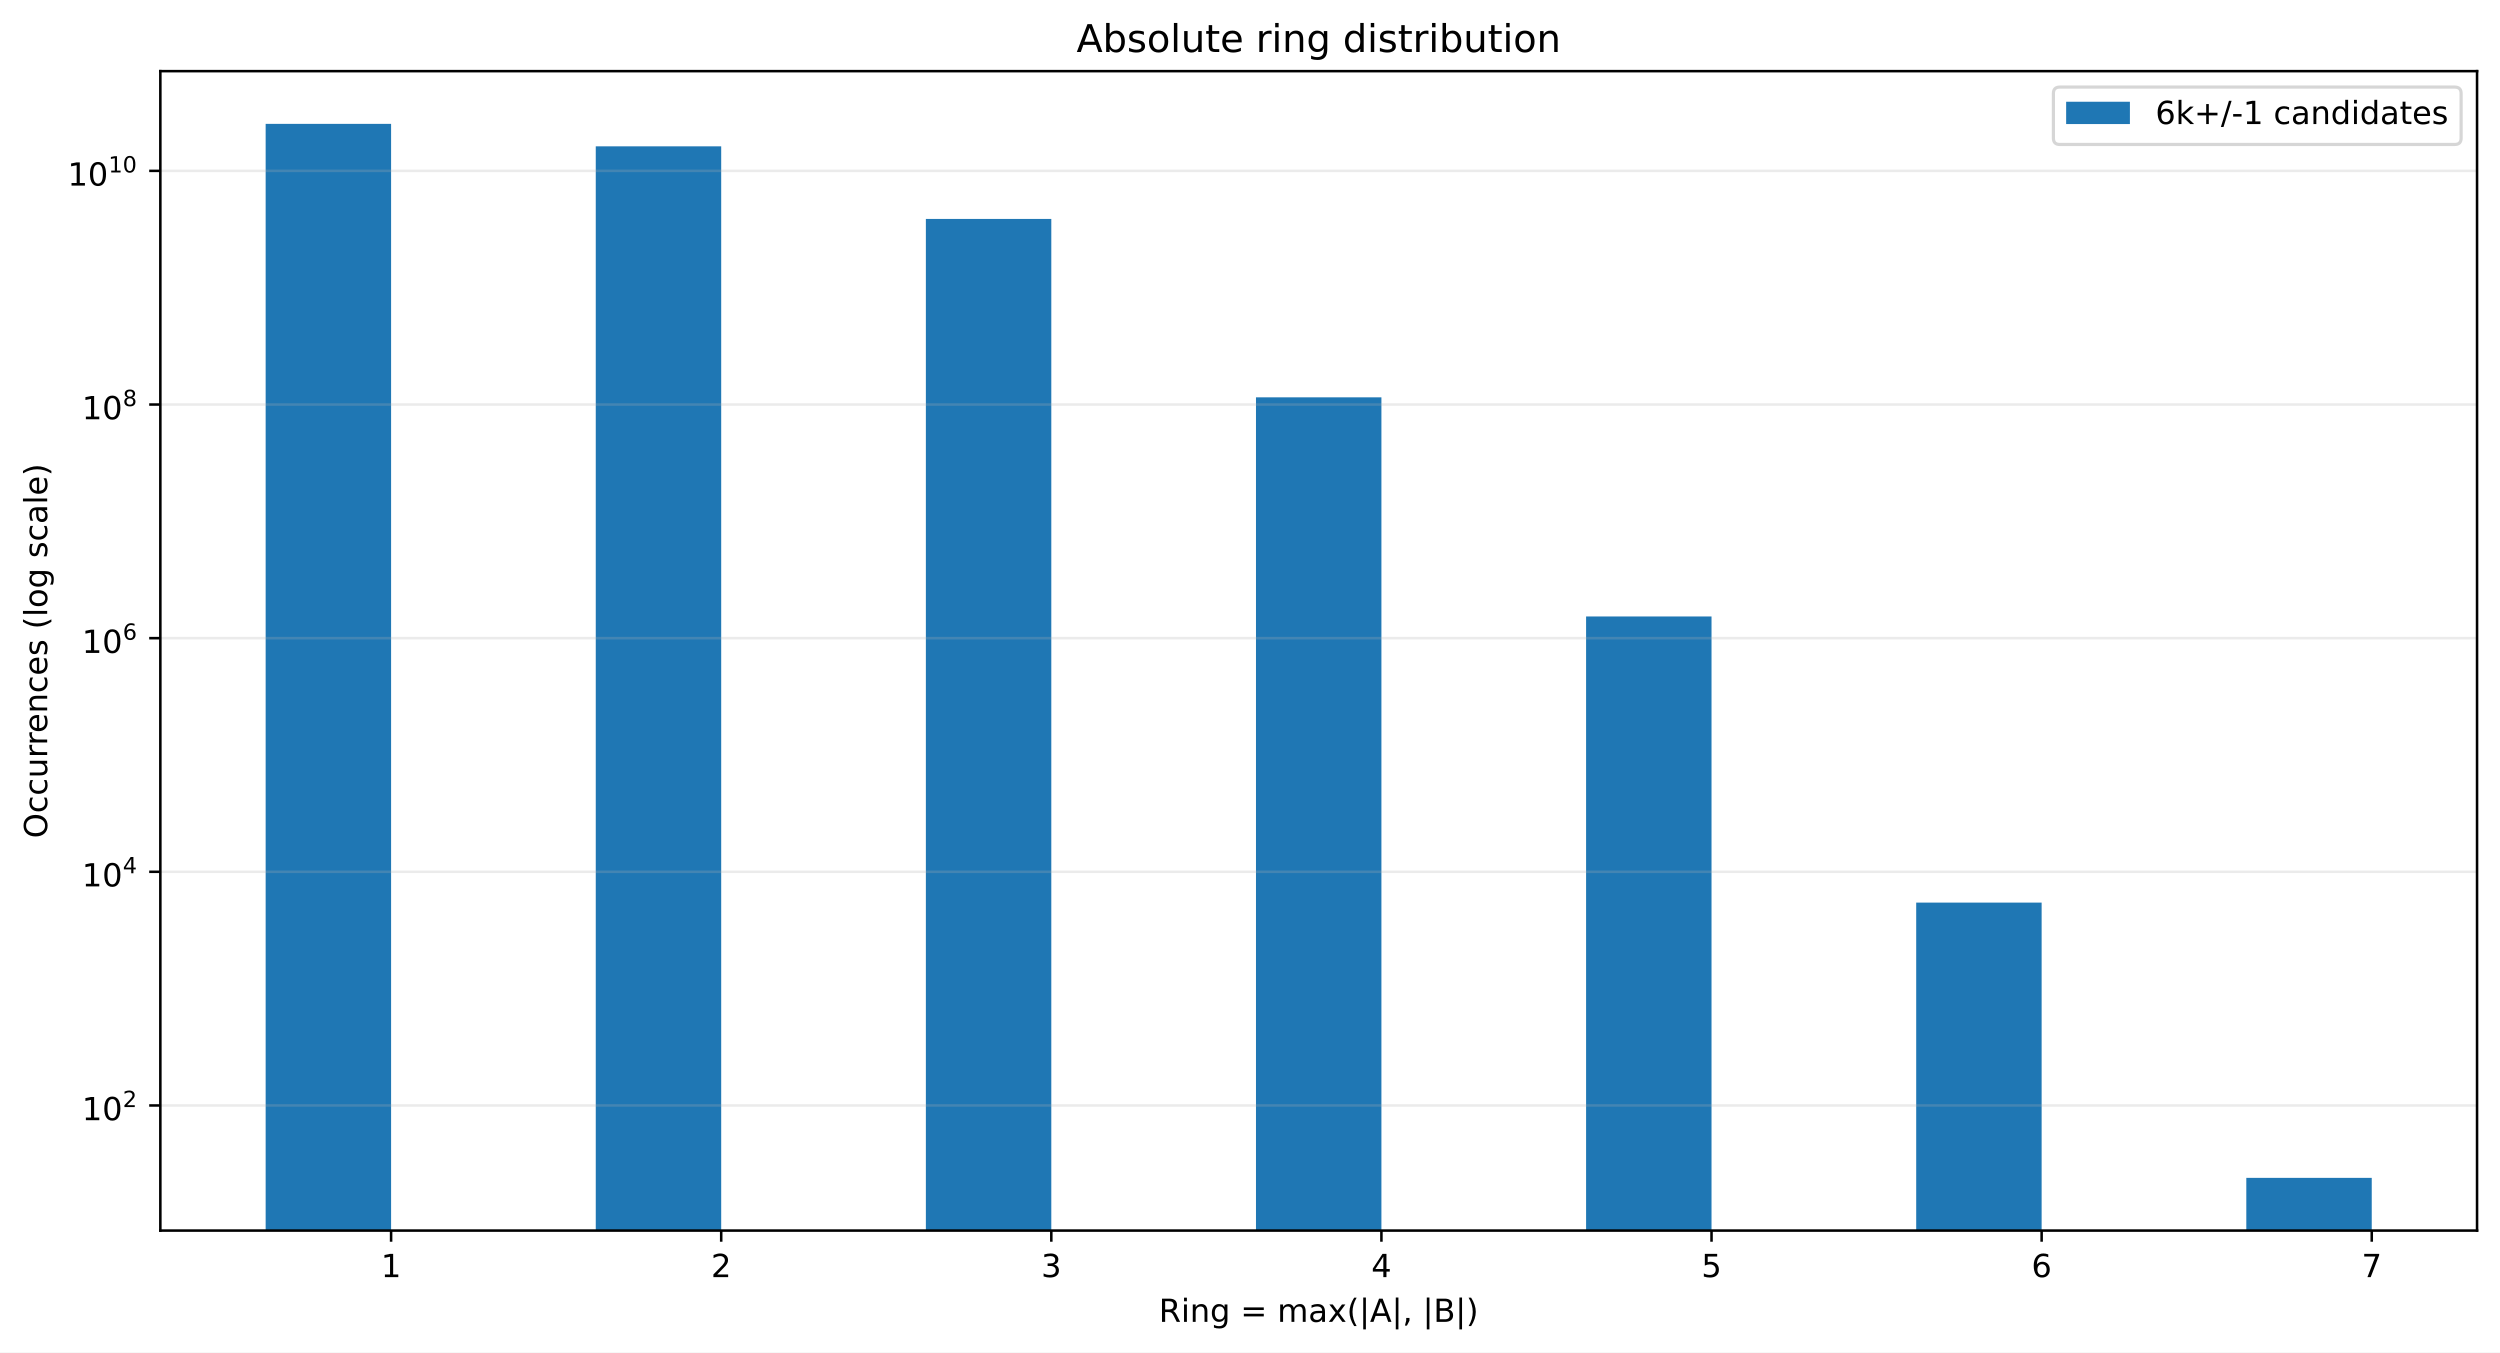
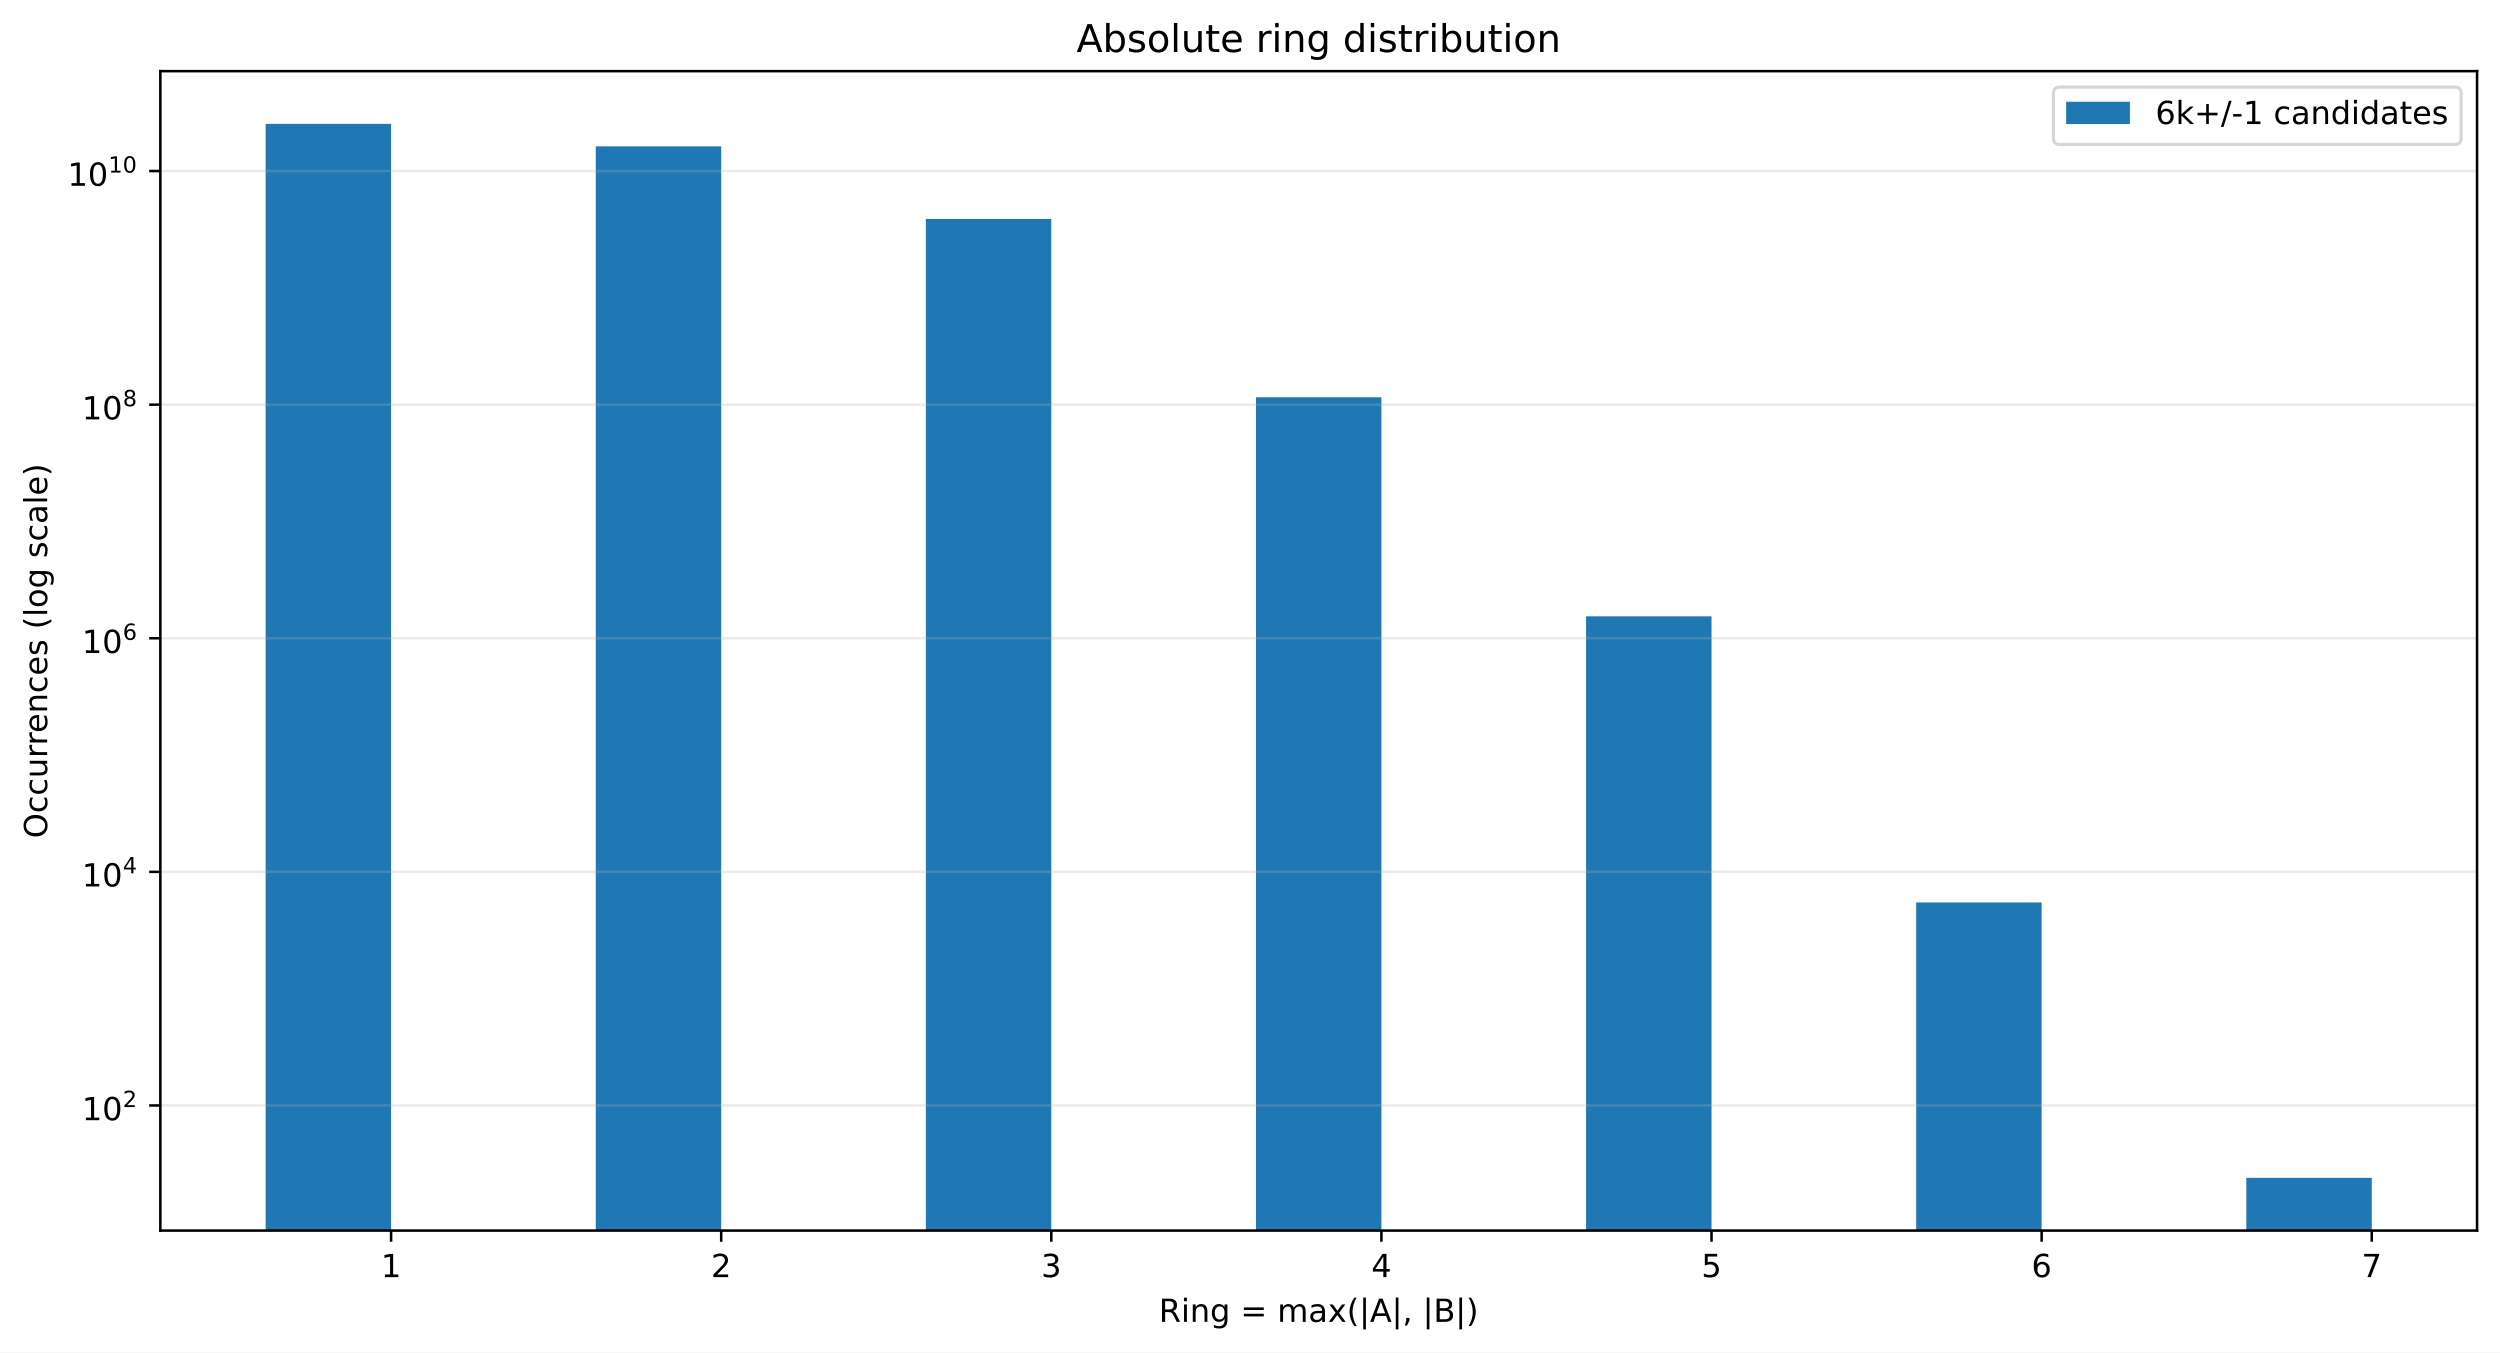
<svg xmlns="http://www.w3.org/2000/svg" xmlns:xlink="http://www.w3.org/1999/xlink" width="784.258pt" height="424.28pt" viewBox="0 0 784.258 424.28" version="1.1">
  <defs>
    <style type="text/css">*{stroke-linejoin: round; stroke-linecap: butt}</style>
  </defs>
  <g id="figure_1">
    <g id="patch_1">
      <path d="M 0 424.28  L 784.258 424.28  L 784.258 0  L 0 0  z " style="fill: #ffffff" />
    </g>
    <g id="axes_1">
      <g id="patch_2">
        <path d="M 50.301 386.036  L 777.058 386.036  L 777.058 22.318  L 50.301 22.318  z " style="fill: #ffffff" />
      </g>
      <g id="patch_3">
-         <path d="M 83.335 37068.457  L 122.687 37068.457  L 122.687 38.851  L 83.335 38.851  z " clip-path="url(#pebcfd14f60)" style="fill: #1f77b4" />
+         <path d="M 83.335 37062.313  L 122.687 37062.313  L 122.687 38.851  L 83.335 38.851  z " clip-path="url(#p60148eaafb)" style="fill: #1f77b4" />
      </g>
      <g id="patch_4">
-         <path d="M 186.891 37068.457  L 226.243 37068.457  L 226.243 45.905  L 186.891 45.905  z " clip-path="url(#pebcfd14f60)" style="fill: #1f77b4" />
+         <path d="M 186.891 37062.313  L 226.243 37062.313  L 226.243 45.904  L 186.891 45.904  z " clip-path="url(#p60148eaafb)" style="fill: #1f77b4" />
      </g>
      <g id="patch_5">
-         <path d="M 290.448 37068.457  L 329.799 37068.457  L 329.799 68.689  L 290.448 68.689  z " clip-path="url(#pebcfd14f60)" style="fill: #1f77b4" />
+         <path d="M 290.448 37062.313  L 329.799 37062.313  L 329.799 68.684  L 290.448 68.684  z " clip-path="url(#p60148eaafb)" style="fill: #1f77b4" />
      </g>
      <g id="patch_6">
-         <path d="M 394.004 37068.457  L 433.355 37068.457  L 433.355 124.634  L 394.004 124.634  z " clip-path="url(#pebcfd14f60)" style="fill: #1f77b4" />
+         <path d="M 394.004 37062.313  L 433.355 37062.313  L 433.355 124.62  L 394.004 124.62  z " clip-path="url(#p60148eaafb)" style="fill: #1f77b4" />
      </g>
      <g id="patch_7">
-         <path d="M 497.56 37068.457  L 536.912 37068.457  L 536.912 193.378  L 497.56 193.378  z " clip-path="url(#pebcfd14f60)" style="fill: #1f77b4" />
+         <path d="M 497.56 37062.313  L 536.912 37062.313  L 536.912 193.351  L 497.56 193.351  z " clip-path="url(#p60148eaafb)" style="fill: #1f77b4" />
      </g>
      <g id="patch_8">
-         <path d="M 601.116 37068.457  L 640.468 37068.457  L 640.468 283.159  L 601.116 283.159  z " clip-path="url(#pebcfd14f60)" style="fill: #1f77b4" />
+         <path d="M 601.116 37062.313  L 640.468 37062.313  L 640.468 283.115  L 601.116 283.115  z " clip-path="url(#p60148eaafb)" style="fill: #1f77b4" />
      </g>
      <g id="patch_9">
-         <path d="M 704.673 37068.457  L 744.024 37068.457  L 744.024 369.503  L 704.673 369.503  z " clip-path="url(#pebcfd14f60)" style="fill: #1f77b4" />
+         <path d="M 704.673 37062.313  L 744.024 37062.313  L 744.024 369.503  L 704.673 369.503  z " clip-path="url(#p60148eaafb)" style="fill: #1f77b4" />
      </g>
      <g id="matplotlib.axis_1">
        <g id="xtick_1">
          <g id="line2d_1">
            <defs>
-               <path id="m59ebf2e339" d="M 0 0  L 0 3.5  " style="stroke: #000000; stroke-width: 0.8" />
+               <path id="m91f6e41400" d="M 0 0  L 0 3.5  " style="stroke: #000000; stroke-width: 0.8" />
            </defs>
            <g>
-               <use xlink:href="#m59ebf2e339" x="122.687" y="386.036" style="stroke: #000000; stroke-width: 0.8" />
+               <use xlink:href="#m91f6e41400" x="122.687" y="386.036" style="stroke: #000000; stroke-width: 0.8" />
            </g>
          </g>
          <g id="text_1">
            <g transform="translate(119.5053 400.6334) scale(0.1 -0.1)">
              <defs>
                <path id="DejaVuSans-14" d="M 794 531  L 1825 531  L 1825 4091  L 703 3866  L 703 4441  L 1819 4666  L 2450 4666  L 2450 531  L 3481 531  L 3481 0  L 794 0  L 794 531  z " transform="scale(0.015625)" />
              </defs>
              <use xlink:href="#DejaVuSans-14" />
            </g>
          </g>
        </g>
        <g id="xtick_2">
          <g id="line2d_2">
            <g>
-               <use xlink:href="#m59ebf2e339" x="226.243" y="386.036" style="stroke: #000000; stroke-width: 0.8" />
+               <use xlink:href="#m91f6e41400" x="226.243" y="386.036" style="stroke: #000000; stroke-width: 0.8" />
            </g>
          </g>
          <g id="text_2">
            <g transform="translate(223.0616 400.6334) scale(0.1 -0.1)">
              <defs>
                <path id="DejaVuSans-15" d="M 1228 531  L 3431 531  L 3431 0  L 469 0  L 469 531  Q 828 903 1448 1529  Q 2069 2156 2228 2338  Q 2531 2678 2651 2914  Q 2772 3150 2772 3378  Q 2772 3750 2511 3984  Q 2250 4219 1831 4219  Q 1534 4219 1204 4116  Q 875 4013 500 3803  L 500 4441  Q 881 4594 1212 4672  Q 1544 4750 1819 4750  Q 2544 4750 2975 4387  Q 3406 4025 3406 3419  Q 3406 3131 3298 2873  Q 3191 2616 2906 2266  Q 2828 2175 2409 1742  Q 1991 1309 1228 531  z " transform="scale(0.015625)" />
              </defs>
              <use xlink:href="#DejaVuSans-15" />
            </g>
          </g>
        </g>
        <g id="xtick_3">
          <g id="line2d_3">
            <g>
-               <use xlink:href="#m59ebf2e339" x="329.799" y="386.036" style="stroke: #000000; stroke-width: 0.8" />
+               <use xlink:href="#m91f6e41400" x="329.799" y="386.036" style="stroke: #000000; stroke-width: 0.8" />
            </g>
          </g>
          <g id="text_3">
            <g transform="translate(326.6178 400.6334) scale(0.1 -0.1)">
              <defs>
                <path id="DejaVuSans-16" d="M 2597 2516  Q 3050 2419 3304 2112  Q 3559 1806 3559 1356  Q 3559 666 3084 287  Q 2609 -91 1734 -91  Q 1441 -91 1130 -33  Q 819 25 488 141  L 488 750  Q 750 597 1062 519  Q 1375 441 1716 441  Q 2309 441 2620 675  Q 2931 909 2931 1356  Q 2931 1769 2642 2001  Q 2353 2234 1838 2234  L 1294 2234  L 1294 2753  L 1863 2753  Q 2328 2753 2575 2939  Q 2822 3125 2822 3475  Q 2822 3834 2567 4026  Q 2313 4219 1838 4219  Q 1578 4219 1281 4162  Q 984 4106 628 3988  L 628 4550  Q 988 4650 1302 4700  Q 1616 4750 1894 4750  Q 2613 4750 3031 4423  Q 3450 4097 3450 3541  Q 3450 3153 3228 2886  Q 3006 2619 2597 2516  z " transform="scale(0.015625)" />
              </defs>
              <use xlink:href="#DejaVuSans-16" />
            </g>
          </g>
        </g>
        <g id="xtick_4">
          <g id="line2d_4">
            <g>
-               <use xlink:href="#m59ebf2e339" x="433.355" y="386.036" style="stroke: #000000; stroke-width: 0.8" />
+               <use xlink:href="#m91f6e41400" x="433.355" y="386.036" style="stroke: #000000; stroke-width: 0.8" />
            </g>
          </g>
          <g id="text_4">
            <g transform="translate(430.174 400.6334) scale(0.1 -0.1)">
              <defs>
                <path id="DejaVuSans-17" d="M 2419 4116  L 825 1625  L 2419 1625  L 2419 4116  z M 2253 4666  L 3047 4666  L 3047 1625  L 3713 1625  L 3713 1100  L 3047 1100  L 3047 0  L 2419 0  L 2419 1100  L 313 1100  L 313 1709  L 2253 4666  z " transform="scale(0.015625)" />
              </defs>
              <use xlink:href="#DejaVuSans-17" />
            </g>
          </g>
        </g>
        <g id="xtick_5">
          <g id="line2d_5">
            <g>
-               <use xlink:href="#m59ebf2e339" x="536.912" y="386.036" style="stroke: #000000; stroke-width: 0.8" />
+               <use xlink:href="#m91f6e41400" x="536.912" y="386.036" style="stroke: #000000; stroke-width: 0.8" />
            </g>
          </g>
          <g id="text_5">
            <g transform="translate(533.7303 400.6334) scale(0.1 -0.1)">
              <defs>
                <path id="DejaVuSans-18" d="M 691 4666  L 3169 4666  L 3169 4134  L 1269 4134  L 1269 2991  Q 1406 3038 1543 3061  Q 1681 3084 1819 3084  Q 2600 3084 3056 2656  Q 3513 2228 3513 1497  Q 3513 744 3044 326  Q 2575 -91 1722 -91  Q 1428 -91 1123 -41  Q 819 9 494 109  L 494 744  Q 775 591 1075 516  Q 1375 441 1709 441  Q 2250 441 2565 725  Q 2881 1009 2881 1497  Q 2881 1984 2565 2268  Q 2250 2553 1709 2553  Q 1456 2553 1204 2497  Q 953 2441 691 2322  L 691 4666  z " transform="scale(0.015625)" />
              </defs>
              <use xlink:href="#DejaVuSans-18" />
            </g>
          </g>
        </g>
        <g id="xtick_6">
          <g id="line2d_6">
            <g>
-               <use xlink:href="#m59ebf2e339" x="640.468" y="386.036" style="stroke: #000000; stroke-width: 0.8" />
+               <use xlink:href="#m91f6e41400" x="640.468" y="386.036" style="stroke: #000000; stroke-width: 0.8" />
            </g>
          </g>
          <g id="text_6">
            <g transform="translate(637.2865 400.6334) scale(0.1 -0.1)">
              <defs>
                <path id="DejaVuSans-19" d="M 2113 2584  Q 1688 2584 1439 2293  Q 1191 2003 1191 1497  Q 1191 994 1439 701  Q 1688 409 2113 409  Q 2538 409 2786 701  Q 3034 994 3034 1497  Q 3034 2003 2786 2293  Q 2538 2584 2113 2584  z M 3366 4563  L 3366 3988  Q 3128 4100 2886 4159  Q 2644 4219 2406 4219  Q 1781 4219 1451 3797  Q 1122 3375 1075 2522  Q 1259 2794 1537 2939  Q 1816 3084 2150 3084  Q 2853 3084 3261 2657  Q 3669 2231 3669 1497  Q 3669 778 3244 343  Q 2819 -91 2113 -91  Q 1303 -91 875 529  Q 447 1150 447 2328  Q 447 3434 972 4092  Q 1497 4750 2381 4750  Q 2619 4750 2861 4703  Q 3103 4656 3366 4563  z " transform="scale(0.015625)" />
              </defs>
              <use xlink:href="#DejaVuSans-19" />
            </g>
          </g>
        </g>
        <g id="xtick_7">
          <g id="line2d_7">
            <g>
-               <use xlink:href="#m59ebf2e339" x="744.024" y="386.036" style="stroke: #000000; stroke-width: 0.8" />
+               <use xlink:href="#m91f6e41400" x="744.024" y="386.036" style="stroke: #000000; stroke-width: 0.8" />
            </g>
          </g>
          <g id="text_7">
            <g transform="translate(740.8427 400.6334) scale(0.1 -0.1)">
              <defs>
                <path id="DejaVuSans-1a" d="M 525 4666  L 3525 4666  L 3525 4397  L 1831 0  L 1172 0  L 2766 4134  L 525 4134  L 525 4666  z " transform="scale(0.015625)" />
              </defs>
              <use xlink:href="#DejaVuSans-1a" />
            </g>
          </g>
        </g>
        <g id="text_8">
          <g transform="translate(363.5437 414.678) scale(0.1 -0.1)">
            <defs>
              <path id="DejaVuSans-35" d="M 2841 2188  Q 3044 2119 3236 1894  Q 3428 1669 3622 1275  L 4263 0  L 3584 0  L 2988 1197  Q 2756 1666 2539 1819  Q 2322 1972 1947 1972  L 1259 1972  L 1259 0  L 628 0  L 628 4666  L 2053 4666  Q 2853 4666 3247 4331  Q 3641 3997 3641 3322  Q 3641 2881 3436 2590  Q 3231 2300 2841 2188  z M 1259 4147  L 1259 2491  L 2053 2491  Q 2509 2491 2742 2702  Q 2975 2913 2975 3322  Q 2975 3731 2742 3939  Q 2509 4147 2053 4147  L 1259 4147  z " transform="scale(0.015625)" />
              <path id="DejaVuSans-4c" d="M 603 3500  L 1178 3500  L 1178 0  L 603 0  L 603 3500  z M 603 4863  L 1178 4863  L 1178 4134  L 603 4134  L 603 4863  z " transform="scale(0.015625)" />
              <path id="DejaVuSans-51" d="M 3513 2113  L 3513 0  L 2938 0  L 2938 2094  Q 2938 2591 2744 2837  Q 2550 3084 2163 3084  Q 1697 3084 1428 2787  Q 1159 2491 1159 1978  L 1159 0  L 581 0  L 581 3500  L 1159 3500  L 1159 2956  Q 1366 3272 1645 3428  Q 1925 3584 2291 3584  Q 2894 3584 3203 3211  Q 3513 2838 3513 2113  z " transform="scale(0.015625)" />
              <path id="DejaVuSans-4a" d="M 2906 1791  Q 2906 2416 2648 2759  Q 2391 3103 1925 3103  Q 1463 3103 1205 2759  Q 947 2416 947 1791  Q 947 1169 1205 825  Q 1463 481 1925 481  Q 2391 481 2648 825  Q 2906 1169 2906 1791  z M 3481 434  Q 3481 -459 3084 -895  Q 2688 -1331 1869 -1331  Q 1566 -1331 1297 -1286  Q 1028 -1241 775 -1147  L 775 -588  Q 1028 -725 1275 -790  Q 1522 -856 1778 -856  Q 2344 -856 2625 -561  Q 2906 -266 2906 331  L 2906 616  Q 2728 306 2450 153  Q 2172 0 1784 0  Q 1141 0 747 490  Q 353 981 353 1791  Q 353 2603 747 3093  Q 1141 3584 1784 3584  Q 2172 3584 2450 3431  Q 2728 3278 2906 2969  L 2906 3500  L 3481 3500  L 3481 434  z " transform="scale(0.015625)" />
              <path id="DejaVuSans-3" transform="scale(0.015625)" />
              <path id="DejaVuSans-20" d="M 678 2906  L 4684 2906  L 4684 2381  L 678 2381  L 678 2906  z M 678 1631  L 4684 1631  L 4684 1100  L 678 1100  L 678 1631  z " transform="scale(0.015625)" />
              <path id="DejaVuSans-50" d="M 3328 2828  Q 3544 3216 3844 3400  Q 4144 3584 4550 3584  Q 5097 3584 5394 3201  Q 5691 2819 5691 2113  L 5691 0  L 5113 0  L 5113 2094  Q 5113 2597 4934 2840  Q 4756 3084 4391 3084  Q 3944 3084 3684 2787  Q 3425 2491 3425 1978  L 3425 0  L 2847 0  L 2847 2094  Q 2847 2600 2669 2842  Q 2491 3084 2119 3084  Q 1678 3084 1418 2786  Q 1159 2488 1159 1978  L 1159 0  L 581 0  L 581 3500  L 1159 3500  L 1159 2956  Q 1356 3278 1631 3431  Q 1906 3584 2284 3584  Q 2666 3584 2933 3390  Q 3200 3197 3328 2828  z " transform="scale(0.015625)" />
              <path id="DejaVuSans-44" d="M 2194 1759  Q 1497 1759 1228 1600  Q 959 1441 959 1056  Q 959 750 1161 570  Q 1363 391 1709 391  Q 2188 391 2477 730  Q 2766 1069 2766 1631  L 2766 1759  L 2194 1759  z M 3341 1997  L 3341 0  L 2766 0  L 2766 531  Q 2569 213 2275 61  Q 1981 -91 1556 -91  Q 1019 -91 701 211  Q 384 513 384 1019  Q 384 1609 779 1909  Q 1175 2209 1959 2209  L 2766 2209  L 2766 2266  Q 2766 2663 2505 2880  Q 2244 3097 1772 3097  Q 1472 3097 1187 3025  Q 903 2953 641 2809  L 641 3341  Q 956 3463 1253 3523  Q 1550 3584 1831 3584  Q 2591 3584 2966 3190  Q 3341 2797 3341 1997  z " transform="scale(0.015625)" />
              <path id="DejaVuSans-5b" d="M 3513 3500  L 2247 1797  L 3578 0  L 2900 0  L 1881 1375  L 863 0  L 184 0  L 1544 1831  L 300 3500  L 978 3500  L 1906 2253  L 2834 3500  L 3513 3500  z " transform="scale(0.015625)" />
              <path id="DejaVuSans-b" d="M 1984 4856  Q 1566 4138 1362 3434  Q 1159 2731 1159 2009  Q 1159 1288 1364 580  Q 1569 -128 1984 -844  L 1484 -844  Q 1016 -109 783 600  Q 550 1309 550 2009  Q 550 2706 781 3412  Q 1013 4119 1484 4856  L 1984 4856  z " transform="scale(0.015625)" />
              <path id="DejaVuSans-5f" d="M 1344 4891  L 1344 -1509  L 813 -1509  L 813 4891  L 1344 4891  z " transform="scale(0.015625)" />
              <path id="DejaVuSans-24" d="M 2188 4044  L 1331 1722  L 3047 1722  L 2188 4044  z M 1831 4666  L 2547 4666  L 4325 0  L 3669 0  L 3244 1197  L 1141 1197  L 716 0  L 50 0  L 1831 4666  z " transform="scale(0.015625)" />
              <path id="DejaVuSans-f" d="M 750 794  L 1409 794  L 1409 256  L 897 -744  L 494 -744  L 750 256  L 750 794  z " transform="scale(0.015625)" />
              <path id="DejaVuSans-25" d="M 1259 2228  L 1259 519  L 2272 519  Q 2781 519 3026 730  Q 3272 941 3272 1375  Q 3272 1813 3026 2020  Q 2781 2228 2272 2228  L 1259 2228  z M 1259 4147  L 1259 2741  L 2194 2741  Q 2656 2741 2882 2914  Q 3109 3088 3109 3444  Q 3109 3797 2882 3972  Q 2656 4147 2194 4147  L 1259 4147  z M 628 4666  L 2241 4666  Q 2963 4666 3353 4366  Q 3744 4066 3744 3513  Q 3744 3084 3544 2831  Q 3344 2578 2956 2516  Q 3422 2416 3680 2098  Q 3938 1781 3938 1306  Q 3938 681 3513 340  Q 3088 0 2303 0  L 628 0  L 628 4666  z " transform="scale(0.015625)" />
              <path id="DejaVuSans-c" d="M 513 4856  L 1013 4856  Q 1481 4119 1714 3412  Q 1947 2706 1947 2009  Q 1947 1309 1714 600  Q 1481 -109 1013 -844  L 513 -844  Q 928 -128 1133 580  Q 1338 1288 1338 2009  Q 1338 2731 1133 3434  Q 928 4138 513 4856  z " transform="scale(0.015625)" />
            </defs>
            <use xlink:href="#DejaVuSans-35" />
            <use xlink:href="#DejaVuSans-4c" transform="translate(69.48438 0)" />
            <use xlink:href="#DejaVuSans-51" transform="translate(97.26562 0)" />
            <use xlink:href="#DejaVuSans-4a" transform="translate(160.6406 0)" />
            <use xlink:href="#DejaVuSans-3" transform="translate(224.125 0)" />
            <use xlink:href="#DejaVuSans-20" transform="translate(255.9062 0)" />
            <use xlink:href="#DejaVuSans-3" transform="translate(339.7031 0)" />
            <use xlink:href="#DejaVuSans-50" transform="translate(371.4844 0)" />
            <use xlink:href="#DejaVuSans-44" transform="translate(468.8906 0)" />
            <use xlink:href="#DejaVuSans-5b" transform="translate(530.1719 0)" />
            <use xlink:href="#DejaVuSans-b" transform="translate(589.3594 0)" />
            <use xlink:href="#DejaVuSans-5f" transform="translate(628.375 0)" />
            <use xlink:href="#DejaVuSans-24" transform="translate(662.0625 0)" />
            <use xlink:href="#DejaVuSans-5f" transform="translate(730.4688 0)" />
            <use xlink:href="#DejaVuSans-f" transform="translate(764.1562 0)" />
            <use xlink:href="#DejaVuSans-3" transform="translate(795.9375 0)" />
            <use xlink:href="#DejaVuSans-5f" transform="translate(827.7188 0)" />
            <use xlink:href="#DejaVuSans-25" transform="translate(861.4062 0)" />
            <use xlink:href="#DejaVuSans-5f" transform="translate(930.0156 0)" />
            <use xlink:href="#DejaVuSans-c" transform="translate(963.7031 0)" />
          </g>
        </g>
      </g>
      <g id="matplotlib.axis_2">
        <g id="ytick_1">
          <g id="line2d_8">
-             <path d="M 50.301 346.789  L 777.058 346.789  " clip-path="url(#pebcfd14f60)" style="fill: none; stroke: #b0b0b0; stroke-opacity: 0.25; stroke-width: 0.8; stroke-linecap: square" />
+             <path d="M 50.301 346.793  L 777.058 346.793  " clip-path="url(#p60148eaafb)" style="fill: none; stroke: #b0b0b0; stroke-opacity: 0.25; stroke-width: 0.8; stroke-linecap: square" />
          </g>
          <g id="line2d_9">
            <defs>
-               <path id="m8f186251ab" d="M 0 0  L -3.5 0  " style="stroke: #000000; stroke-width: 0.8" />
+               <path id="mf46f8f39bf" d="M 0 0  L -3.5 0  " style="stroke: #000000; stroke-width: 0.8" />
            </defs>
            <g>
-               <use xlink:href="#m8f186251ab" x="50.301" y="346.789" style="stroke: #000000; stroke-width: 0.8" />
+               <use xlink:href="#mf46f8f39bf" x="50.301" y="346.793" style="stroke: #000000; stroke-width: 0.8" />
            </g>
          </g>
          <g id="text_9">
-             <g transform="translate(25.70078 351.4889) scale(0.1 -0.1)">
+             <g transform="translate(25.70078 351.4927) scale(0.1 -0.1)">
              <defs>
                <path id="DejaVuSans-13" d="M 2034 4250  Q 1547 4250 1301 3770  Q 1056 3291 1056 2328  Q 1056 1369 1301 889  Q 1547 409 2034 409  Q 2525 409 2770 889  Q 3016 1369 3016 2328  Q 3016 3291 2770 3770  Q 2525 4250 2034 4250  z M 2034 4750  Q 2819 4750 3233 4129  Q 3647 3509 3647 2328  Q 3647 1150 3233 529  Q 2819 -91 2034 -91  Q 1250 -91 836 529  Q 422 1150 422 2328  Q 422 3509 836 4129  Q 1250 4750 2034 4750  z " transform="scale(0.015625)" />
              </defs>
              <use xlink:href="#DejaVuSans-14" transform="translate(0 0.746875)" />
              <use xlink:href="#DejaVuSans-13" transform="translate(63.62305 0.746875)" />
              <use xlink:href="#DejaVuSans-15" transform="translate(128.2031 42.04688) scale(0.7)" />
            </g>
          </g>
        </g>
        <g id="ytick_2">
          <g id="line2d_10">
-             <path d="M 50.301 273.492  L 777.058 273.492  " clip-path="url(#pebcfd14f60)" style="fill: none; stroke: #b0b0b0; stroke-opacity: 0.25; stroke-width: 0.8; stroke-linecap: square" />
+             <path d="M 50.301 273.508  L 777.058 273.508  " clip-path="url(#p60148eaafb)" style="fill: none; stroke: #b0b0b0; stroke-opacity: 0.25; stroke-width: 0.8; stroke-linecap: square" />
          </g>
          <g id="line2d_11">
            <g>
-               <use xlink:href="#m8f186251ab" x="50.301" y="273.492" style="stroke: #000000; stroke-width: 0.8" />
+               <use xlink:href="#mf46f8f39bf" x="50.301" y="273.508" style="stroke: #000000; stroke-width: 0.8" />
            </g>
          </g>
          <g id="text_10">
-             <g transform="translate(25.70078 278.1422) scale(0.1 -0.1)">
+             <g transform="translate(25.70078 278.1582) scale(0.1 -0.1)">
              <use xlink:href="#DejaVuSans-14" transform="translate(0 0.665625)" />
              <use xlink:href="#DejaVuSans-13" transform="translate(63.62305 0.665625)" />
              <use xlink:href="#DejaVuSans-17" transform="translate(128.2031 41.96563) scale(0.7)" />
            </g>
          </g>
        </g>
        <g id="ytick_3">
          <g id="line2d_12">
-             <path d="M 50.301 200.195  L 777.058 200.195  " clip-path="url(#pebcfd14f60)" style="fill: none; stroke: #b0b0b0; stroke-opacity: 0.25; stroke-width: 0.8; stroke-linecap: square" />
+             <path d="M 50.301 200.224  L 777.058 200.224  " clip-path="url(#p60148eaafb)" style="fill: none; stroke: #b0b0b0; stroke-opacity: 0.25; stroke-width: 0.8; stroke-linecap: square" />
          </g>
          <g id="line2d_13">
            <g>
-               <use xlink:href="#m8f186251ab" x="50.301" y="200.195" style="stroke: #000000; stroke-width: 0.8" />
+               <use xlink:href="#mf46f8f39bf" x="50.301" y="200.224" style="stroke: #000000; stroke-width: 0.8" />
            </g>
          </g>
          <g id="text_11">
-             <g transform="translate(25.70078 204.8954) scale(0.1 -0.1)">
+             <g transform="translate(25.70078 204.9238) scale(0.1 -0.1)">
              <use xlink:href="#DejaVuSans-14" transform="translate(0 0.746875)" />
              <use xlink:href="#DejaVuSans-13" transform="translate(63.62305 0.746875)" />
              <use xlink:href="#DejaVuSans-19" transform="translate(128.2031 42.04688) scale(0.7)" />
            </g>
          </g>
        </g>
        <g id="ytick_4">
          <g id="line2d_14">
-             <path d="M 50.301 126.899  L 777.058 126.899  " clip-path="url(#pebcfd14f60)" style="fill: none; stroke: #b0b0b0; stroke-opacity: 0.25; stroke-width: 0.8; stroke-linecap: square" />
+             <path d="M 50.301 126.939  L 777.058 126.939  " clip-path="url(#p60148eaafb)" style="fill: none; stroke: #b0b0b0; stroke-opacity: 0.25; stroke-width: 0.8; stroke-linecap: square" />
          </g>
          <g id="line2d_15">
            <g>
-               <use xlink:href="#m8f186251ab" x="50.301" y="126.899" style="stroke: #000000; stroke-width: 0.8" />
+               <use xlink:href="#mf46f8f39bf" x="50.301" y="126.939" style="stroke: #000000; stroke-width: 0.8" />
            </g>
          </g>
          <g id="text_12">
-             <g transform="translate(25.70078 131.5987) scale(0.1 -0.1)">
+             <g transform="translate(25.70078 131.6393) scale(0.1 -0.1)">
              <defs>
                <path id="DejaVuSans-1b" d="M 2034 2216  Q 1584 2216 1326 1975  Q 1069 1734 1069 1313  Q 1069 891 1326 650  Q 1584 409 2034 409  Q 2484 409 2743 651  Q 3003 894 3003 1313  Q 3003 1734 2745 1975  Q 2488 2216 2034 2216  z M 1403 2484  Q 997 2584 770 2862  Q 544 3141 544 3541  Q 544 4100 942 4425  Q 1341 4750 2034 4750  Q 2731 4750 3128 4425  Q 3525 4100 3525 3541  Q 3525 3141 3298 2862  Q 3072 2584 2669 2484  Q 3125 2378 3379 2068  Q 3634 1759 3634 1313  Q 3634 634 3220 271  Q 2806 -91 2034 -91  Q 1263 -91 848 271  Q 434 634 434 1313  Q 434 1759 690 2068  Q 947 2378 1403 2484  z M 1172 3481  Q 1172 3119 1398 2916  Q 1625 2713 2034 2713  Q 2441 2713 2670 2916  Q 2900 3119 2900 3481  Q 2900 3844 2670 4047  Q 2441 4250 2034 4250  Q 1625 4250 1398 4047  Q 1172 3844 1172 3481  z " transform="scale(0.015625)" />
              </defs>
              <use xlink:href="#DejaVuSans-14" transform="translate(0 0.746875)" />
              <use xlink:href="#DejaVuSans-13" transform="translate(63.62305 0.746875)" />
              <use xlink:href="#DejaVuSans-1b" transform="translate(128.2031 42.04688) scale(0.7)" />
            </g>
          </g>
        </g>
        <g id="ytick_5">
          <g id="line2d_16">
-             <path d="M 50.301 53.602  L 777.058 53.602  " clip-path="url(#pebcfd14f60)" style="fill: none; stroke: #b0b0b0; stroke-opacity: 0.25; stroke-width: 0.8; stroke-linecap: square" />
+             <path d="M 50.301 53.655  L 777.058 53.655  " clip-path="url(#p60148eaafb)" style="fill: none; stroke: #b0b0b0; stroke-opacity: 0.25; stroke-width: 0.8; stroke-linecap: square" />
          </g>
          <g id="line2d_17">
            <g>
-               <use xlink:href="#m8f186251ab" x="50.301" y="53.602" style="stroke: #000000; stroke-width: 0.8" />
+               <use xlink:href="#mf46f8f39bf" x="50.301" y="53.655" style="stroke: #000000; stroke-width: 0.8" />
            </g>
          </g>
          <g id="text_13">
-             <g transform="translate(21.20078 58.30194) scale(0.1 -0.1)">
+             <g transform="translate(21.20078 58.35483) scale(0.1 -0.1)">
              <use xlink:href="#DejaVuSans-14" transform="translate(0 0.746875)" />
              <use xlink:href="#DejaVuSans-13" transform="translate(63.62305 0.746875)" />
              <use xlink:href="#DejaVuSans-14" transform="translate(128.2031 42.04688) scale(0.7)" />
              <use xlink:href="#DejaVuSans-13" transform="translate(172.7393 42.04688) scale(0.7)" />
            </g>
          </g>
        </g>
        <g id="text_14">
          <g transform="translate(14.79844 262.9551) rotate(-90) scale(0.1 -0.1)">
            <defs>
              <path id="DejaVuSans-32" d="M 2522 4238  Q 1834 4238 1429 3725  Q 1025 3213 1025 2328  Q 1025 1447 1429 934  Q 1834 422 2522 422  Q 3209 422 3611 934  Q 4013 1447 4013 2328  Q 4013 3213 3611 3725  Q 3209 4238 2522 4238  z M 2522 4750  Q 3503 4750 4090 4092  Q 4678 3434 4678 2328  Q 4678 1225 4090 567  Q 3503 -91 2522 -91  Q 1538 -91 948 565  Q 359 1222 359 2328  Q 359 3434 948 4092  Q 1538 4750 2522 4750  z " transform="scale(0.015625)" />
              <path id="DejaVuSans-46" d="M 3122 3366  L 3122 2828  Q 2878 2963 2633 3030  Q 2388 3097 2138 3097  Q 1578 3097 1268 2742  Q 959 2388 959 1747  Q 959 1106 1268 751  Q 1578 397 2138 397  Q 2388 397 2633 464  Q 2878 531 3122 666  L 3122 134  Q 2881 22 2623 -34  Q 2366 -91 2075 -91  Q 1284 -91 818 406  Q 353 903 353 1747  Q 353 2603 823 3093  Q 1294 3584 2113 3584  Q 2378 3584 2631 3529  Q 2884 3475 3122 3366  z " transform="scale(0.015625)" />
              <path id="DejaVuSans-58" d="M 544 1381  L 544 3500  L 1119 3500  L 1119 1403  Q 1119 906 1312 657  Q 1506 409 1894 409  Q 2359 409 2629 706  Q 2900 1003 2900 1516  L 2900 3500  L 3475 3500  L 3475 0  L 2900 0  L 2900 538  Q 2691 219 2414 64  Q 2138 -91 1772 -91  Q 1169 -91 856 284  Q 544 659 544 1381  z M 1991 3584  L 1991 3584  z " transform="scale(0.015625)" />
              <path id="DejaVuSans-55" d="M 2631 2963  Q 2534 3019 2420 3045  Q 2306 3072 2169 3072  Q 1681 3072 1420 2755  Q 1159 2438 1159 1844  L 1159 0  L 581 0  L 581 3500  L 1159 3500  L 1159 2956  Q 1341 3275 1631 3429  Q 1922 3584 2338 3584  Q 2397 3584 2469 3576  Q 2541 3569 2628 3553  L 2631 2963  z " transform="scale(0.015625)" />
              <path id="DejaVuSans-48" d="M 3597 1894  L 3597 1613  L 953 1613  Q 991 1019 1311 708  Q 1631 397 2203 397  Q 2534 397 2845 478  Q 3156 559 3463 722  L 3463 178  Q 3153 47 2828 -22  Q 2503 -91 2169 -91  Q 1331 -91 842 396  Q 353 884 353 1716  Q 353 2575 817 3079  Q 1281 3584 2069 3584  Q 2775 3584 3186 3129  Q 3597 2675 3597 1894  z M 3022 2063  Q 3016 2534 2758 2815  Q 2500 3097 2075 3097  Q 1594 3097 1305 2825  Q 1016 2553 972 2059  L 3022 2063  z " transform="scale(0.015625)" />
              <path id="DejaVuSans-56" d="M 2834 3397  L 2834 2853  Q 2591 2978 2328 3040  Q 2066 3103 1784 3103  Q 1356 3103 1142 2972  Q 928 2841 928 2578  Q 928 2378 1081 2264  Q 1234 2150 1697 2047  L 1894 2003  Q 2506 1872 2764 1633  Q 3022 1394 3022 966  Q 3022 478 2636 193  Q 2250 -91 1575 -91  Q 1294 -91 989 -36  Q 684 19 347 128  L 347 722  Q 666 556 975 473  Q 1284 391 1588 391  Q 1994 391 2212 530  Q 2431 669 2431 922  Q 2431 1156 2273 1281  Q 2116 1406 1581 1522  L 1381 1569  Q 847 1681 609 1914  Q 372 2147 372 2553  Q 372 3047 722 3315  Q 1072 3584 1716 3584  Q 2034 3584 2315 3537  Q 2597 3491 2834 3397  z " transform="scale(0.015625)" />
              <path id="DejaVuSans-4f" d="M 603 4863  L 1178 4863  L 1178 0  L 603 0  L 603 4863  z " transform="scale(0.015625)" />
              <path id="DejaVuSans-52" d="M 1959 3097  Q 1497 3097 1228 2736  Q 959 2375 959 1747  Q 959 1119 1226 758  Q 1494 397 1959 397  Q 2419 397 2687 759  Q 2956 1122 2956 1747  Q 2956 2369 2687 2733  Q 2419 3097 1959 3097  z M 1959 3584  Q 2709 3584 3137 3096  Q 3566 2609 3566 1747  Q 3566 888 3137 398  Q 2709 -91 1959 -91  Q 1206 -91 779 398  Q 353 888 353 1747  Q 353 2609 779 3096  Q 1206 3584 1959 3584  z " transform="scale(0.015625)" />
            </defs>
            <use xlink:href="#DejaVuSans-32" />
            <use xlink:href="#DejaVuSans-46" transform="translate(78.71875 0)" />
            <use xlink:href="#DejaVuSans-46" transform="translate(133.7031 0)" />
            <use xlink:href="#DejaVuSans-58" transform="translate(188.6875 0)" />
            <use xlink:href="#DejaVuSans-55" transform="translate(252.0625 0)" />
            <use xlink:href="#DejaVuSans-55" transform="translate(291.4219 0)" />
            <use xlink:href="#DejaVuSans-48" transform="translate(330.3281 0)" />
            <use xlink:href="#DejaVuSans-51" transform="translate(391.8594 0)" />
            <use xlink:href="#DejaVuSans-46" transform="translate(455.2344 0)" />
            <use xlink:href="#DejaVuSans-48" transform="translate(510.2188 0)" />
            <use xlink:href="#DejaVuSans-56" transform="translate(571.75 0)" />
            <use xlink:href="#DejaVuSans-3" transform="translate(623.8438 0)" />
            <use xlink:href="#DejaVuSans-b" transform="translate(655.625 0)" />
            <use xlink:href="#DejaVuSans-4f" transform="translate(694.6406 0)" />
            <use xlink:href="#DejaVuSans-52" transform="translate(722.4219 0)" />
            <use xlink:href="#DejaVuSans-4a" transform="translate(783.6094 0)" />
            <use xlink:href="#DejaVuSans-3" transform="translate(847.0938 0)" />
            <use xlink:href="#DejaVuSans-56" transform="translate(878.875 0)" />
            <use xlink:href="#DejaVuSans-46" transform="translate(930.9688 0)" />
            <use xlink:href="#DejaVuSans-44" transform="translate(985.9531 0)" />
            <use xlink:href="#DejaVuSans-4f" transform="translate(1047.234 0)" />
            <use xlink:href="#DejaVuSans-48" transform="translate(1075.016 0)" />
            <use xlink:href="#DejaVuSans-c" transform="translate(1136.547 0)" />
          </g>
        </g>
      </g>
      <g id="patch_10">
        <path d="M 50.301 386.036  L 50.301 22.318  " style="fill: none; stroke: #000000; stroke-width: 0.8; stroke-linejoin: miter; stroke-linecap: square" />
      </g>
      <g id="patch_11">
        <path d="M 777.058 386.036  L 777.058 22.318  " style="fill: none; stroke: #000000; stroke-width: 0.8; stroke-linejoin: miter; stroke-linecap: square" />
      </g>
      <g id="patch_12">
        <path d="M 50.301 386.036  L 777.058 386.036  " style="fill: none; stroke: #000000; stroke-width: 0.8; stroke-linejoin: miter; stroke-linecap: square" />
      </g>
      <g id="patch_13">
        <path d="M 50.301 22.318  L 777.058 22.318  " style="fill: none; stroke: #000000; stroke-width: 0.8; stroke-linejoin: miter; stroke-linecap: square" />
      </g>
      <g id="text_15">
        <g transform="translate(337.7055 16.31812) scale(0.12 -0.12)">
          <defs>
            <path id="DejaVuSans-45" d="M 3116 1747  Q 3116 2381 2855 2742  Q 2594 3103 2138 3103  Q 1681 3103 1420 2742  Q 1159 2381 1159 1747  Q 1159 1113 1420 752  Q 1681 391 2138 391  Q 2594 391 2855 752  Q 3116 1113 3116 1747  z M 1159 2969  Q 1341 3281 1617 3432  Q 1894 3584 2278 3584  Q 2916 3584 3314 3078  Q 3713 2572 3713 1747  Q 3713 922 3314 415  Q 2916 -91 2278 -91  Q 1894 -91 1617 61  Q 1341 213 1159 525  L 1159 0  L 581 0  L 581 4863  L 1159 4863  L 1159 2969  z " transform="scale(0.015625)" />
            <path id="DejaVuSans-57" d="M 1172 4494  L 1172 3500  L 2356 3500  L 2356 3053  L 1172 3053  L 1172 1153  Q 1172 725 1289 603  Q 1406 481 1766 481  L 2356 481  L 2356 0  L 1766 0  Q 1100 0 847 248  Q 594 497 594 1153  L 594 3053  L 172 3053  L 172 3500  L 594 3500  L 594 4494  L 1172 4494  z " transform="scale(0.015625)" />
            <path id="DejaVuSans-47" d="M 2906 2969  L 2906 4863  L 3481 4863  L 3481 0  L 2906 0  L 2906 525  Q 2725 213 2448 61  Q 2172 -91 1784 -91  Q 1150 -91 751 415  Q 353 922 353 1747  Q 353 2572 751 3078  Q 1150 3584 1784 3584  Q 2172 3584 2448 3432  Q 2725 3281 2906 2969  z M 947 1747  Q 947 1113 1208 752  Q 1469 391 1925 391  Q 2381 391 2643 752  Q 2906 1113 2906 1747  Q 2906 2381 2643 2742  Q 2381 3103 1925 3103  Q 1469 3103 1208 2742  Q 947 2381 947 1747  z " transform="scale(0.015625)" />
          </defs>
          <use xlink:href="#DejaVuSans-24" />
          <use xlink:href="#DejaVuSans-45" transform="translate(68.40625 0)" />
          <use xlink:href="#DejaVuSans-56" transform="translate(131.8906 0)" />
          <use xlink:href="#DejaVuSans-52" transform="translate(183.9844 0)" />
          <use xlink:href="#DejaVuSans-4f" transform="translate(245.1719 0)" />
          <use xlink:href="#DejaVuSans-58" transform="translate(272.9531 0)" />
          <use xlink:href="#DejaVuSans-57" transform="translate(336.3281 0)" />
          <use xlink:href="#DejaVuSans-48" transform="translate(375.5312 0)" />
          <use xlink:href="#DejaVuSans-3" transform="translate(437.0625 0)" />
          <use xlink:href="#DejaVuSans-55" transform="translate(468.8438 0)" />
          <use xlink:href="#DejaVuSans-4c" transform="translate(509.9531 0)" />
          <use xlink:href="#DejaVuSans-51" transform="translate(537.7344 0)" />
          <use xlink:href="#DejaVuSans-4a" transform="translate(601.1094 0)" />
          <use xlink:href="#DejaVuSans-3" transform="translate(664.5938 0)" />
          <use xlink:href="#DejaVuSans-47" transform="translate(696.375 0)" />
          <use xlink:href="#DejaVuSans-4c" transform="translate(759.8594 0)" />
          <use xlink:href="#DejaVuSans-56" transform="translate(787.6406 0)" />
          <use xlink:href="#DejaVuSans-57" transform="translate(839.7344 0)" />
          <use xlink:href="#DejaVuSans-55" transform="translate(878.9375 0)" />
          <use xlink:href="#DejaVuSans-4c" transform="translate(920.0469 0)" />
          <use xlink:href="#DejaVuSans-45" transform="translate(947.8281 0)" />
          <use xlink:href="#DejaVuSans-58" transform="translate(1011.312 0)" />
          <use xlink:href="#DejaVuSans-57" transform="translate(1074.688 0)" />
          <use xlink:href="#DejaVuSans-4c" transform="translate(1113.891 0)" />
          <use xlink:href="#DejaVuSans-52" transform="translate(1141.672 0)" />
          <use xlink:href="#DejaVuSans-51" transform="translate(1202.859 0)" />
        </g>
      </g>
      <g id="legend_1">
        <g id="patch_14">
          <path d="M 646.158 45.319  L 770.058 45.319  Q 772.058 45.319 772.058 43.319  L 772.058 29.318  Q 772.058 27.318 770.058 27.318  L 646.158 27.318  Q 644.158 27.318 644.158 29.318  L 644.158 43.319  Q 644.158 45.319 646.158 45.319  z " style="fill: #ffffff; opacity: 0.8; stroke: #cccccc; stroke-linejoin: miter" />
        </g>
        <g id="patch_15">
          <path d="M 648.158 38.917  L 668.158 38.917  L 668.158 31.917  L 648.158 31.917  z " style="fill: #1f77b4" />
        </g>
        <g id="text_16">
          <g transform="translate(676.1584 38.91656) scale(0.1 -0.1)">
            <defs>
              <path id="DejaVuSans-4e" d="M 581 4863  L 1159 4863  L 1159 1991  L 2875 3500  L 3609 3500  L 1753 1863  L 3688 0  L 2938 0  L 1159 1709  L 1159 0  L 581 0  L 581 4863  z " transform="scale(0.015625)" />
              <path id="DejaVuSans-e" d="M 2944 4013  L 2944 2272  L 4684 2272  L 4684 1741  L 2944 1741  L 2944 0  L 2419 0  L 2419 1741  L 678 1741  L 678 2272  L 2419 2272  L 2419 4013  L 2944 4013  z " transform="scale(0.015625)" />
              <path id="DejaVuSans-12" d="M 1625 4666  L 2156 4666  L 531 -594  L 0 -594  L 1625 4666  z " transform="scale(0.015625)" />
              <path id="DejaVuSans-10" d="M 313 2009  L 1997 2009  L 1997 1497  L 313 1497  L 313 2009  z " transform="scale(0.015625)" />
            </defs>
            <use xlink:href="#DejaVuSans-19" />
            <use xlink:href="#DejaVuSans-4e" transform="translate(63.625 0)" />
            <use xlink:href="#DejaVuSans-e" transform="translate(121.5312 0)" />
            <use xlink:href="#DejaVuSans-12" transform="translate(205.3281 0)" />
            <use xlink:href="#DejaVuSans-10" transform="translate(239.0156 0)" />
            <use xlink:href="#DejaVuSans-14" transform="translate(275.0938 0)" />
            <use xlink:href="#DejaVuSans-3" transform="translate(338.7188 0)" />
            <use xlink:href="#DejaVuSans-46" transform="translate(370.5 0)" />
            <use xlink:href="#DejaVuSans-44" transform="translate(425.4844 0)" />
            <use xlink:href="#DejaVuSans-51" transform="translate(486.7656 0)" />
            <use xlink:href="#DejaVuSans-47" transform="translate(550.1406 0)" />
            <use xlink:href="#DejaVuSans-4c" transform="translate(613.625 0)" />
            <use xlink:href="#DejaVuSans-47" transform="translate(641.4062 0)" />
            <use xlink:href="#DejaVuSans-44" transform="translate(704.8906 0)" />
            <use xlink:href="#DejaVuSans-57" transform="translate(766.1719 0)" />
            <use xlink:href="#DejaVuSans-48" transform="translate(805.375 0)" />
            <use xlink:href="#DejaVuSans-56" transform="translate(866.9062 0)" />
          </g>
        </g>
      </g>
    </g>
  </g>
  <defs>
-     <clipPath id="pebcfd14f60">
+     <clipPath id="p60148eaafb">
      <rect x="50.301" y="22.318" width="726.758" height="363.718" />
    </clipPath>
  </defs>
</svg>
